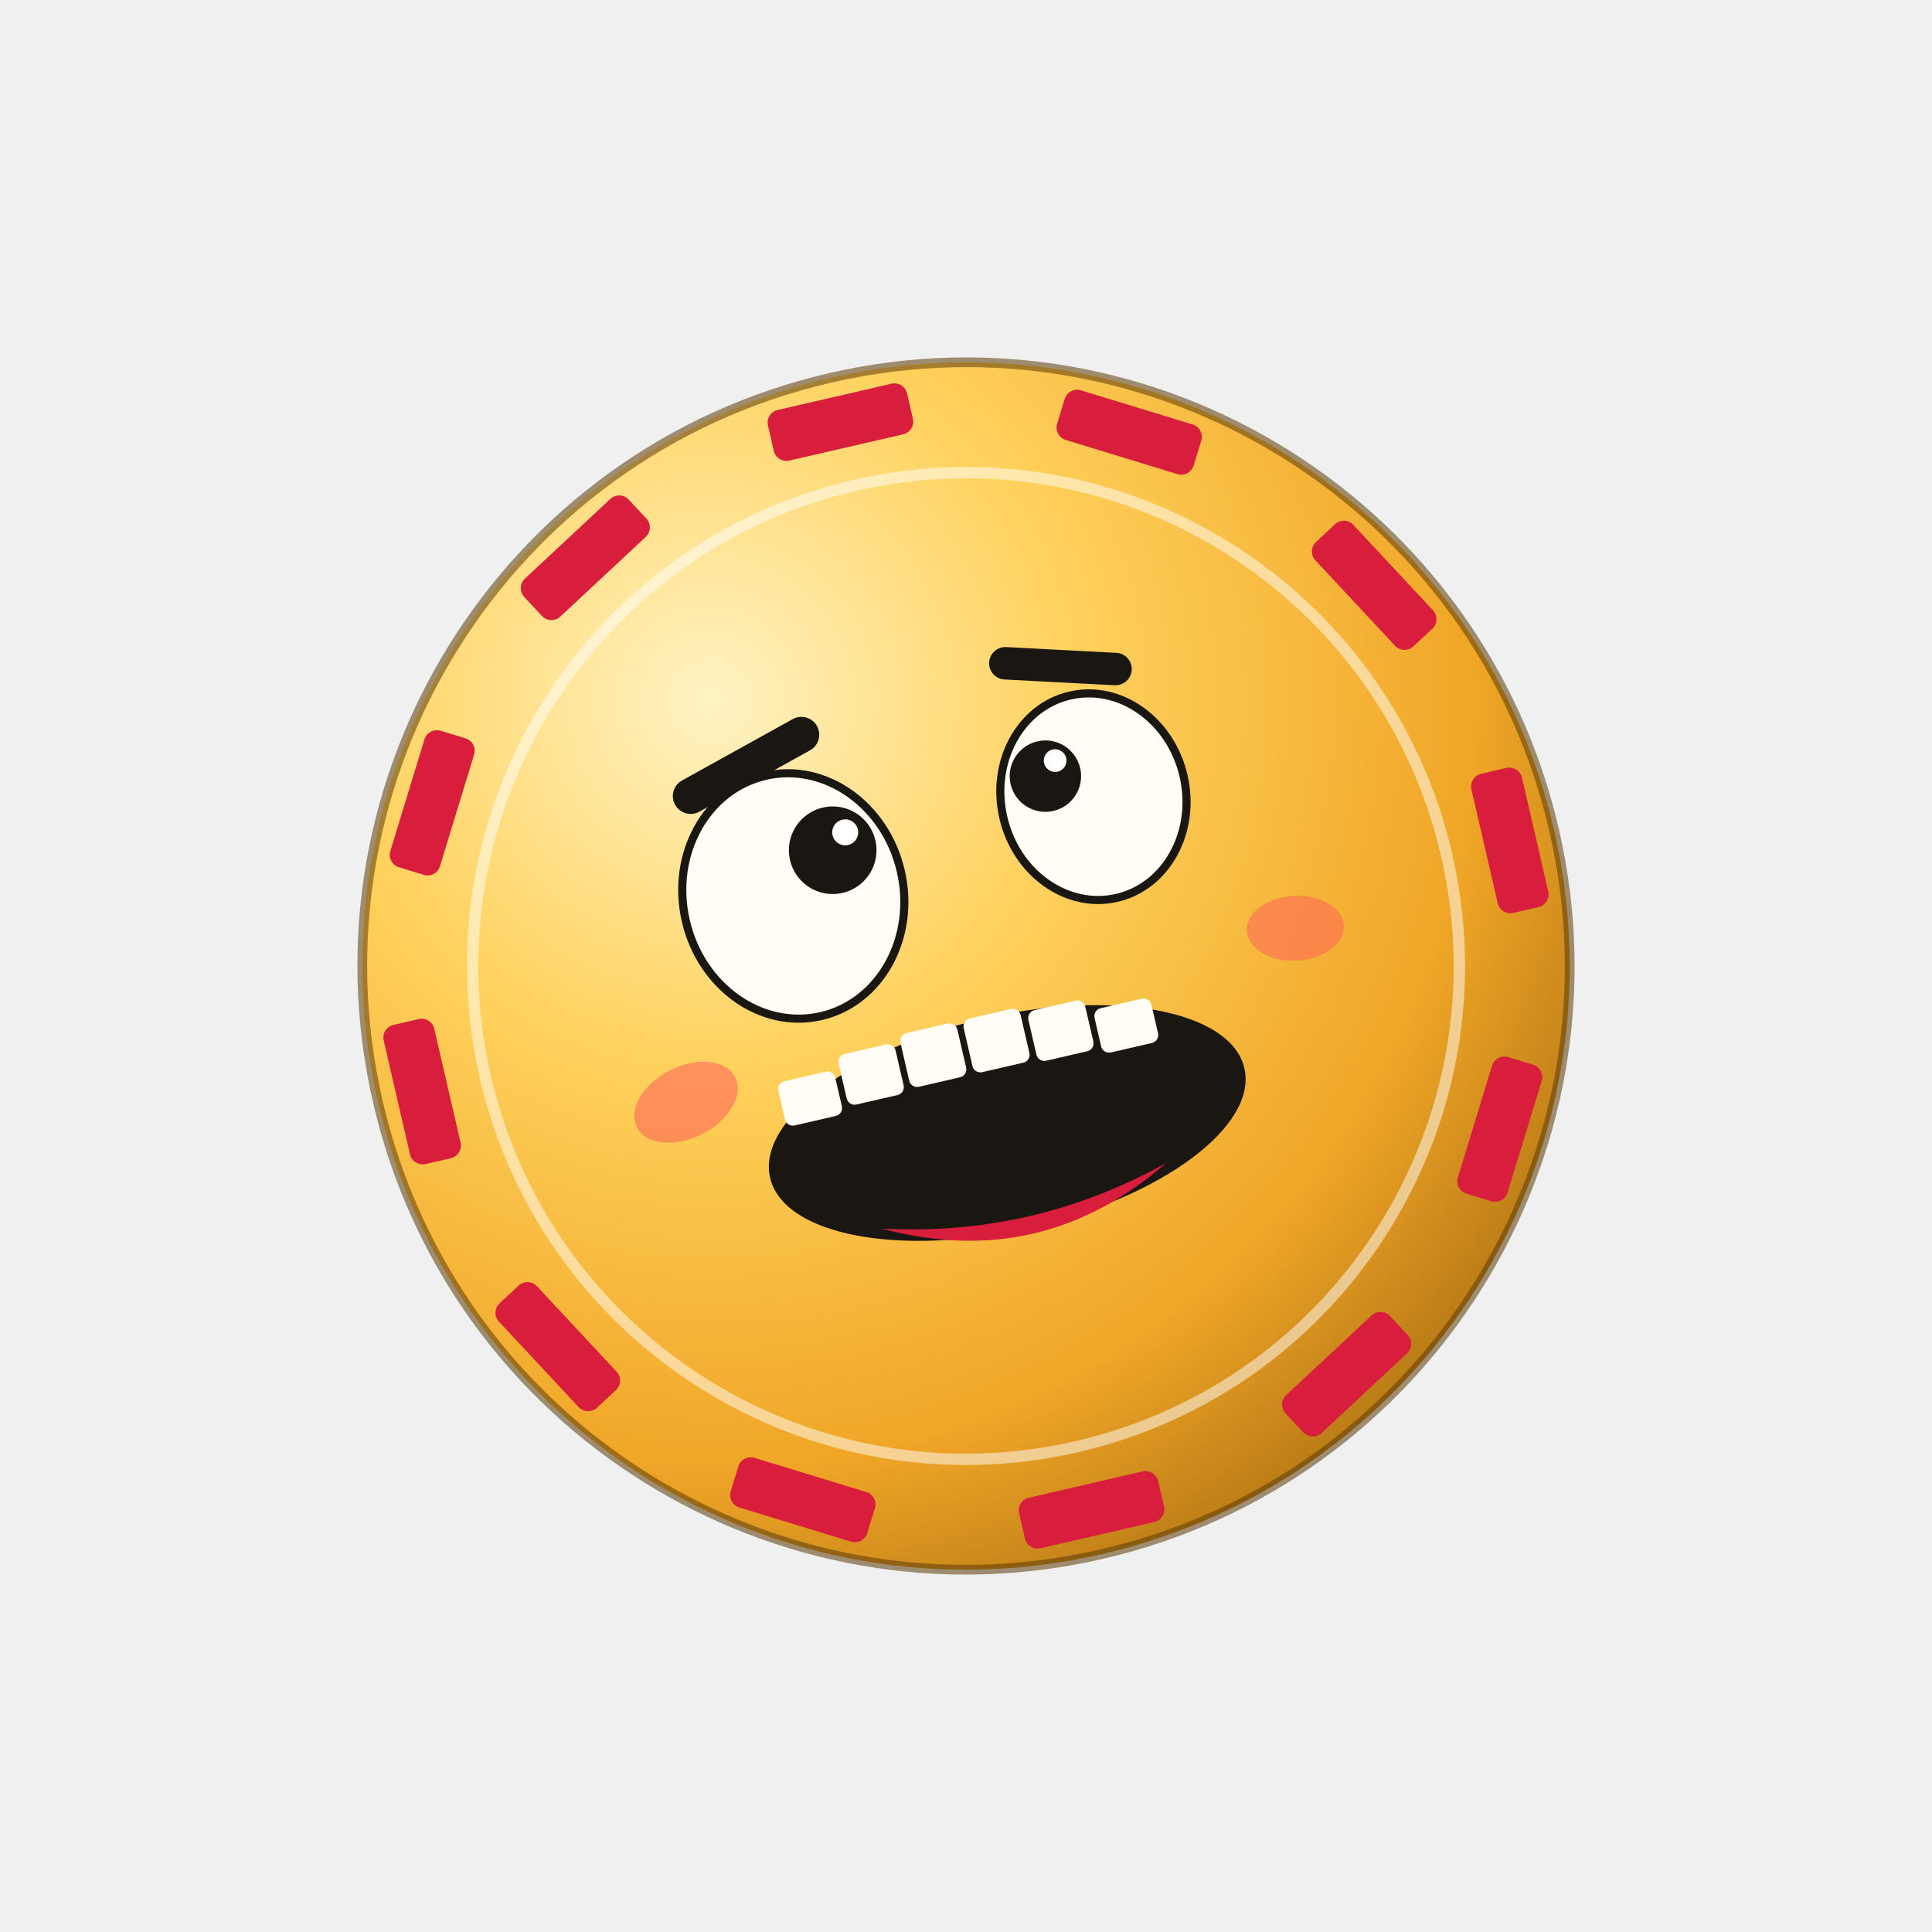
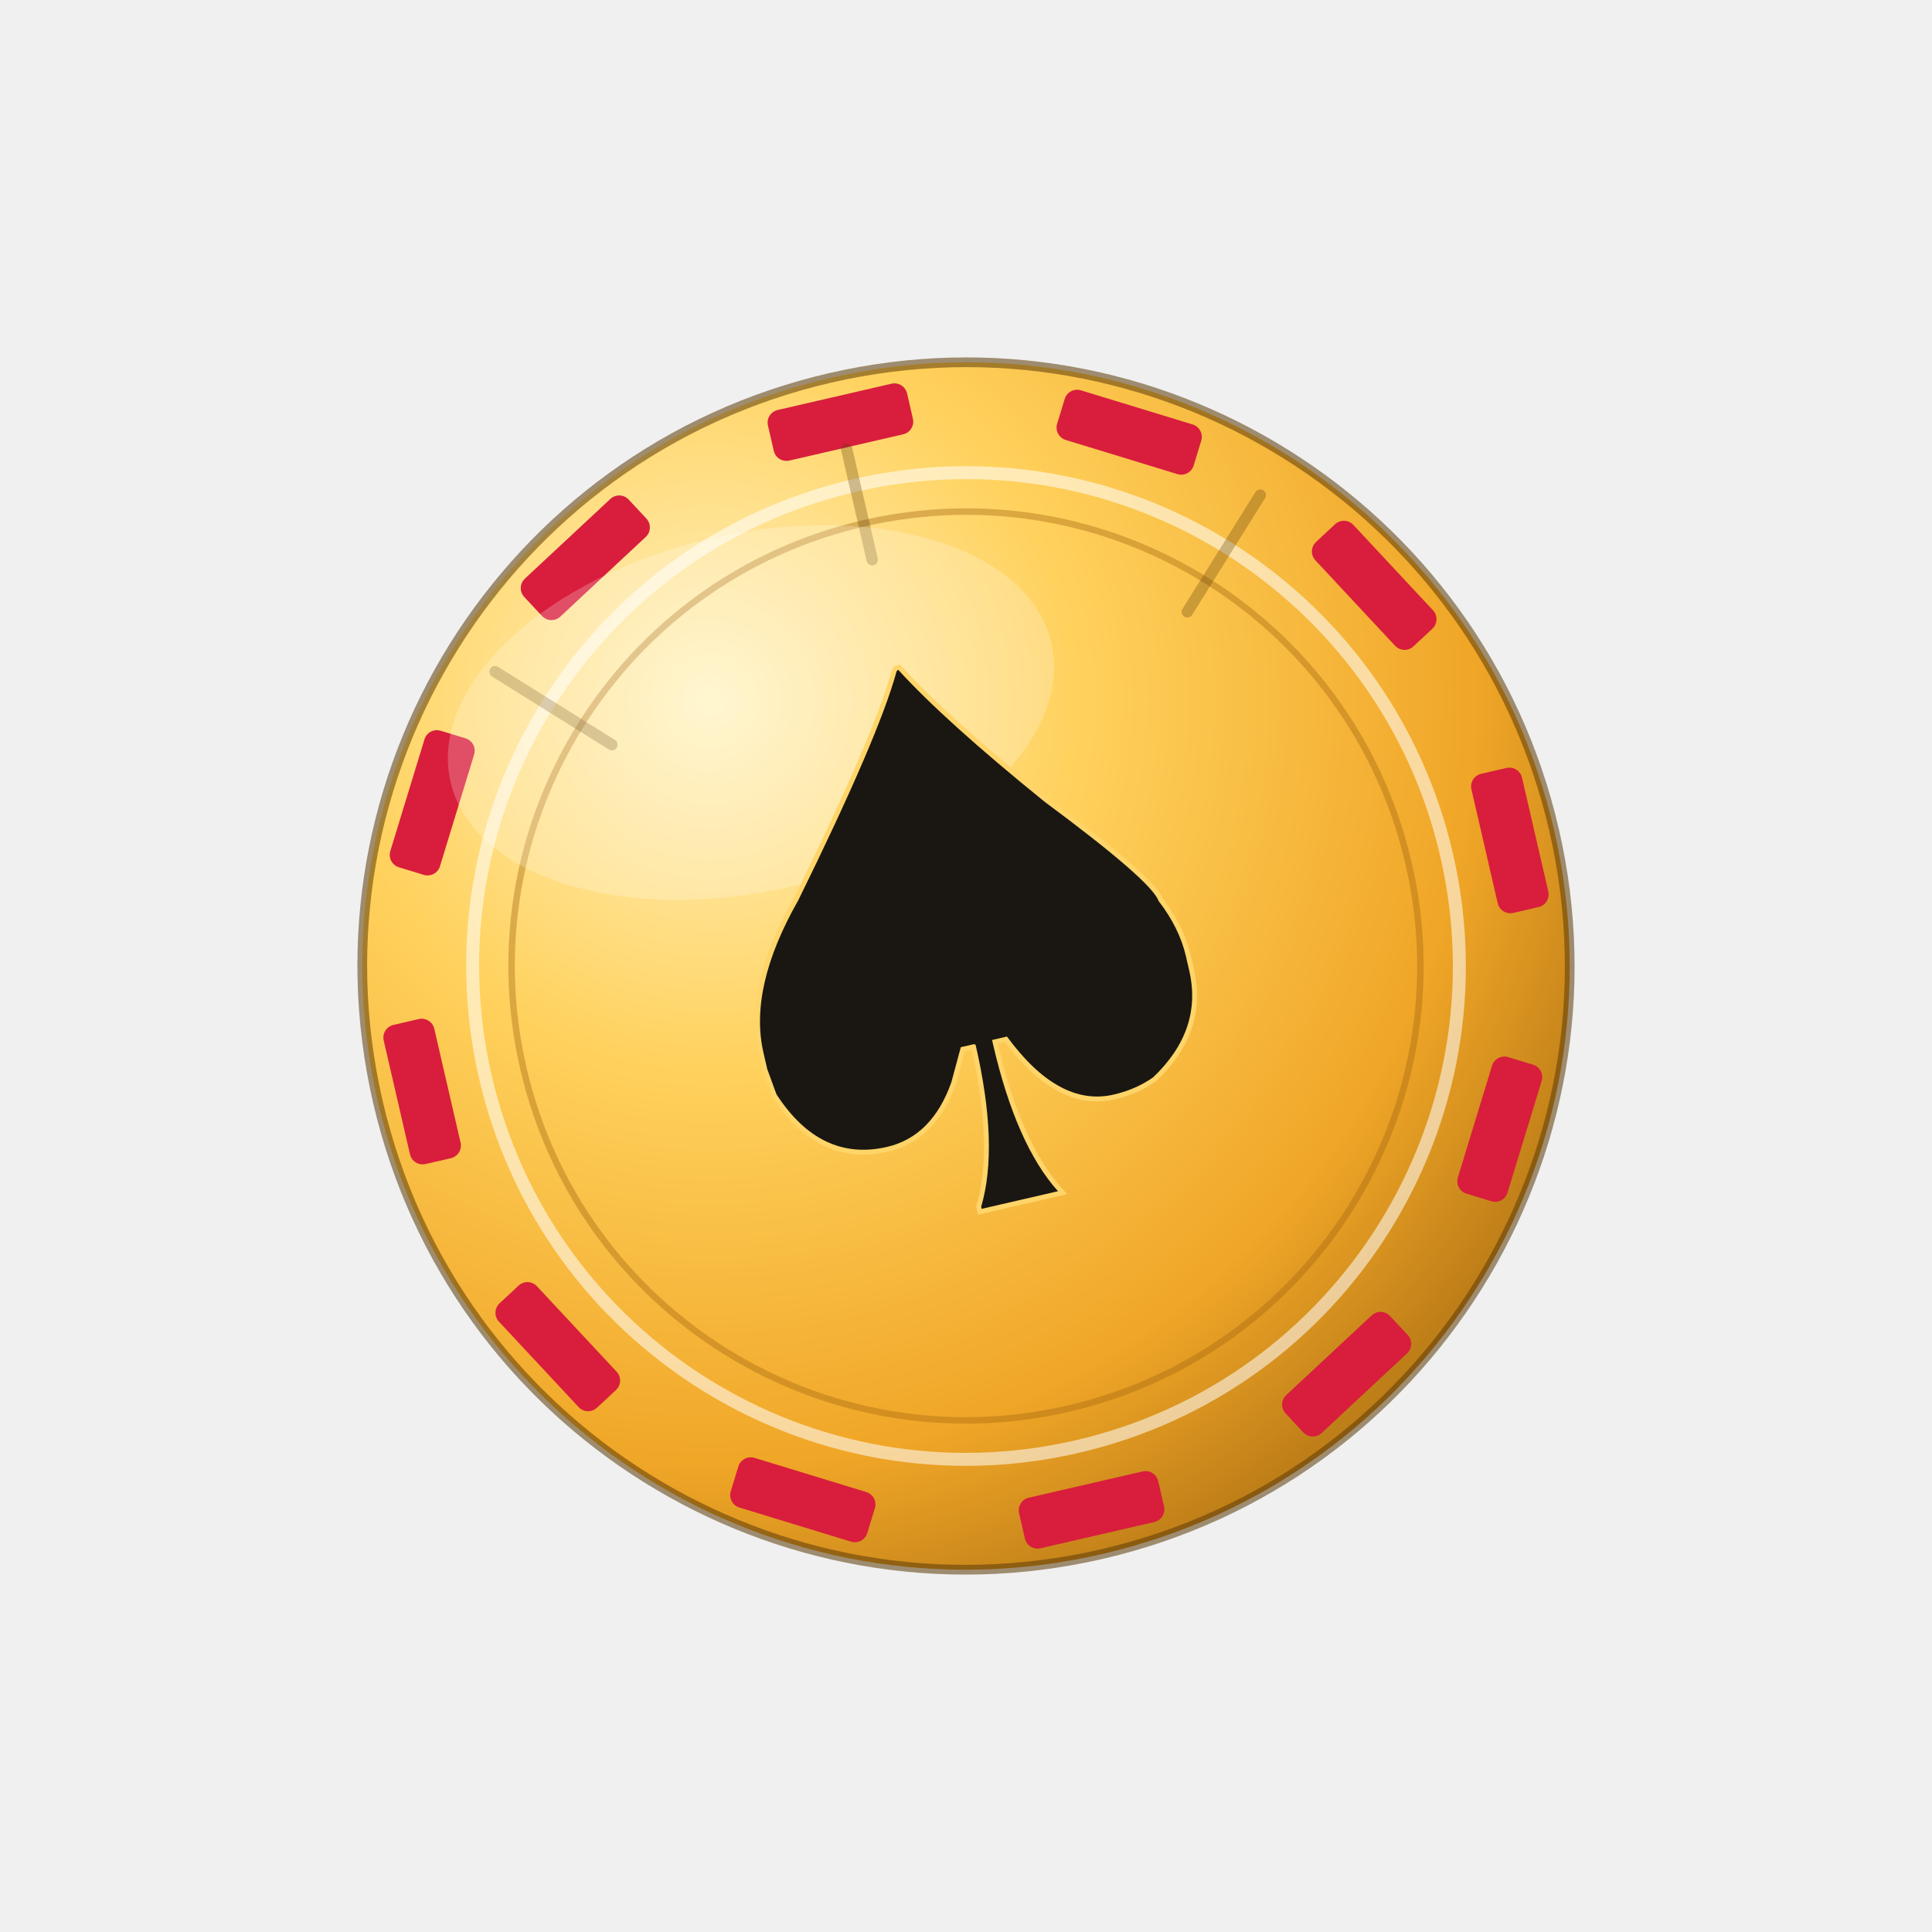
<svg xmlns="http://www.w3.org/2000/svg" viewBox="0 0 1024 1024" width="1024" height="1024">
  <defs>
    <radialGradient id="chip" cx="34%" cy="24%" r="88%">
      <stop offset="0%" stop-color="#fff3c4" />
      <stop offset="35%" stop-color="#ffd15c" />
      <stop offset="72%" stop-color="#f0a627" />
      <stop offset="100%" stop-color="#a56a10" />
    </radialGradient>
  </defs>
  <g transform="translate(512,512) scale(0.86) translate(-512,-512)">
    <g transform="rotate(-13 512 512)">
      <circle cx="512" cy="512" r="372" fill="url(#chip)" />
      <g transform="rotate(0 512 512)">
        <rect x="468.0" y="152.0" width="88.0" height="32.0" rx="8.0" fill="#d81e3c" />
      </g>
      <g transform="rotate(30 512 512)">
        <rect x="468.0" y="152.0" width="88.0" height="32.0" rx="8.0" fill="#d81e3c" />
      </g>
      <g transform="rotate(60 512 512)">
        <rect x="468.0" y="152.0" width="88.0" height="32.0" rx="8.0" fill="#d81e3c" />
      </g>
      <g transform="rotate(90 512 512)">
        <rect x="468.0" y="152.0" width="88.0" height="32.0" rx="8.0" fill="#d81e3c" />
      </g>
      <g transform="rotate(120 512 512)">
        <rect x="468.0" y="152.0" width="88.0" height="32.0" rx="8.0" fill="#d81e3c" />
      </g>
      <g transform="rotate(150 512 512)">
        <rect x="468.0" y="152.0" width="88.0" height="32.0" rx="8.0" fill="#d81e3c" />
      </g>
      <g transform="rotate(180 512 512)">
        <rect x="468.0" y="152.0" width="88.0" height="32.0" rx="8.0" fill="#d81e3c" />
      </g>
      <g transform="rotate(210 512 512)">
        <rect x="468.0" y="152.0" width="88.0" height="32.0" rx="8.0" fill="#d81e3c" />
      </g>
      <g transform="rotate(240 512 512)">
        <rect x="468.0" y="152.0" width="88.0" height="32.0" rx="8.0" fill="#d81e3c" />
      </g>
      <g transform="rotate(270 512 512)">
        <rect x="468.0" y="152.0" width="88.0" height="32.0" rx="8.0" fill="#d81e3c" />
      </g>
      <g transform="rotate(300 512 512)">
        <rect x="468.0" y="152.0" width="88.0" height="32.0" rx="8.0" fill="#d81e3c" />
      </g>
      <g transform="rotate(330 512 512)">
        <rect x="468.0" y="152.0" width="88.0" height="32.0" rx="8.0" fill="#d81e3c" />
      </g>
      <circle cx="512" cy="512" r="372" fill="none" stroke="#5c3a08" stroke-opacity="0.55" stroke-width="6" />
-       <circle cx="512" cy="512" r="304" fill="none" stroke="#ffffff" stroke-opacity="0.5" stroke-width="7" />
-       <rect x="-50" y="-12" width="100" height="22" rx="11" fill="#1a1712" transform="translate(408,362) rotate(-16)" />
-       <rect x="-44" y="-11" width="88" height="20" rx="10" fill="#1a1712" transform="translate(610,346) rotate(16)" />
-       <ellipse cx="418" cy="446" rx="68" ry="76" fill="#fffdf5" />
-       <ellipse cx="418" cy="446" rx="68" ry="76" fill="none" stroke="#1a1712" stroke-width="5" />
-       <circle cx="448" cy="424" r="27" fill="#1a1712" />
-       <circle cx="458" cy="415" r="8" fill="#fff" />
-       <ellipse cx="612" cy="428" rx="57" ry="64" fill="#fffdf5" />
-       <ellipse cx="612" cy="428" rx="57" ry="64" fill="none" stroke="#1a1712" stroke-width="5" />
-       <circle cx="586" cy="409" r="22" fill="#1a1712" />
-       <circle cx="594" cy="401" r="7" fill="#fff" />
-       <ellipse cx="515" cy="612" rx="150" ry="66" fill="#1a1712" />
-       <path d="M425,658 Q515,706 605,658 Q515,684 425,658 Z" fill="#d81e3c" />
-       <g fill="#fffdf5">
-         <rect x="382" y="556" width="36" height="28" rx="5" />
-         <rect x="422" y="548" width="36" height="32" rx="5" />
-         <rect x="462" y="544" width="36" height="34" rx="5" />
-         <rect x="502" y="544" width="36" height="34" rx="5" />
-         <rect x="542" y="548" width="36" height="32" rx="5" />
-         <rect x="582" y="556" width="36" height="28" rx="5" />
+       <circle cx="512" cy="512" r="304" fill="none" stroke="#ffffff" stroke-opacity="0.55" stroke-width="8" />
+       <circle cx="512" cy="512" r="280" fill="none" stroke="#a5670f" stroke-opacity="0.4" stroke-width="4" />
+       <g stroke="#5c3a08" stroke-opacity="0.3" stroke-width="7" stroke-linecap="round">
+         <line x1="330" y1="330" x2="270" y2="270" />
+         <line x1="512" y1="255" x2="512" y2="185" />
+         <line x1="694" y1="330" x2="754" y2="270" />
      </g>
-       <ellipse cx="325" cy="555" rx="34" ry="22" fill="#ff5c5c" opacity="0.55" transform="rotate(-14 325 555)" />
-       <ellipse cx="715" cy="535" rx="30" ry="20" fill="#ff5c5c" opacity="0.5" transform="rotate(10 715 535)" />
+       <ellipse cx="418" cy="330" rx="190" ry="110" fill="#ffffff" opacity="0.22" />
+       <text x="512" y="660" font-family="DejaVu Sans, sans-serif" font-size="460" font-weight="bold" fill="#1a1712" text-anchor="middle" stroke="#ffd569" stroke-width="6" paint-order="stroke">♠</text>
    </g>
  </g>
</svg>
